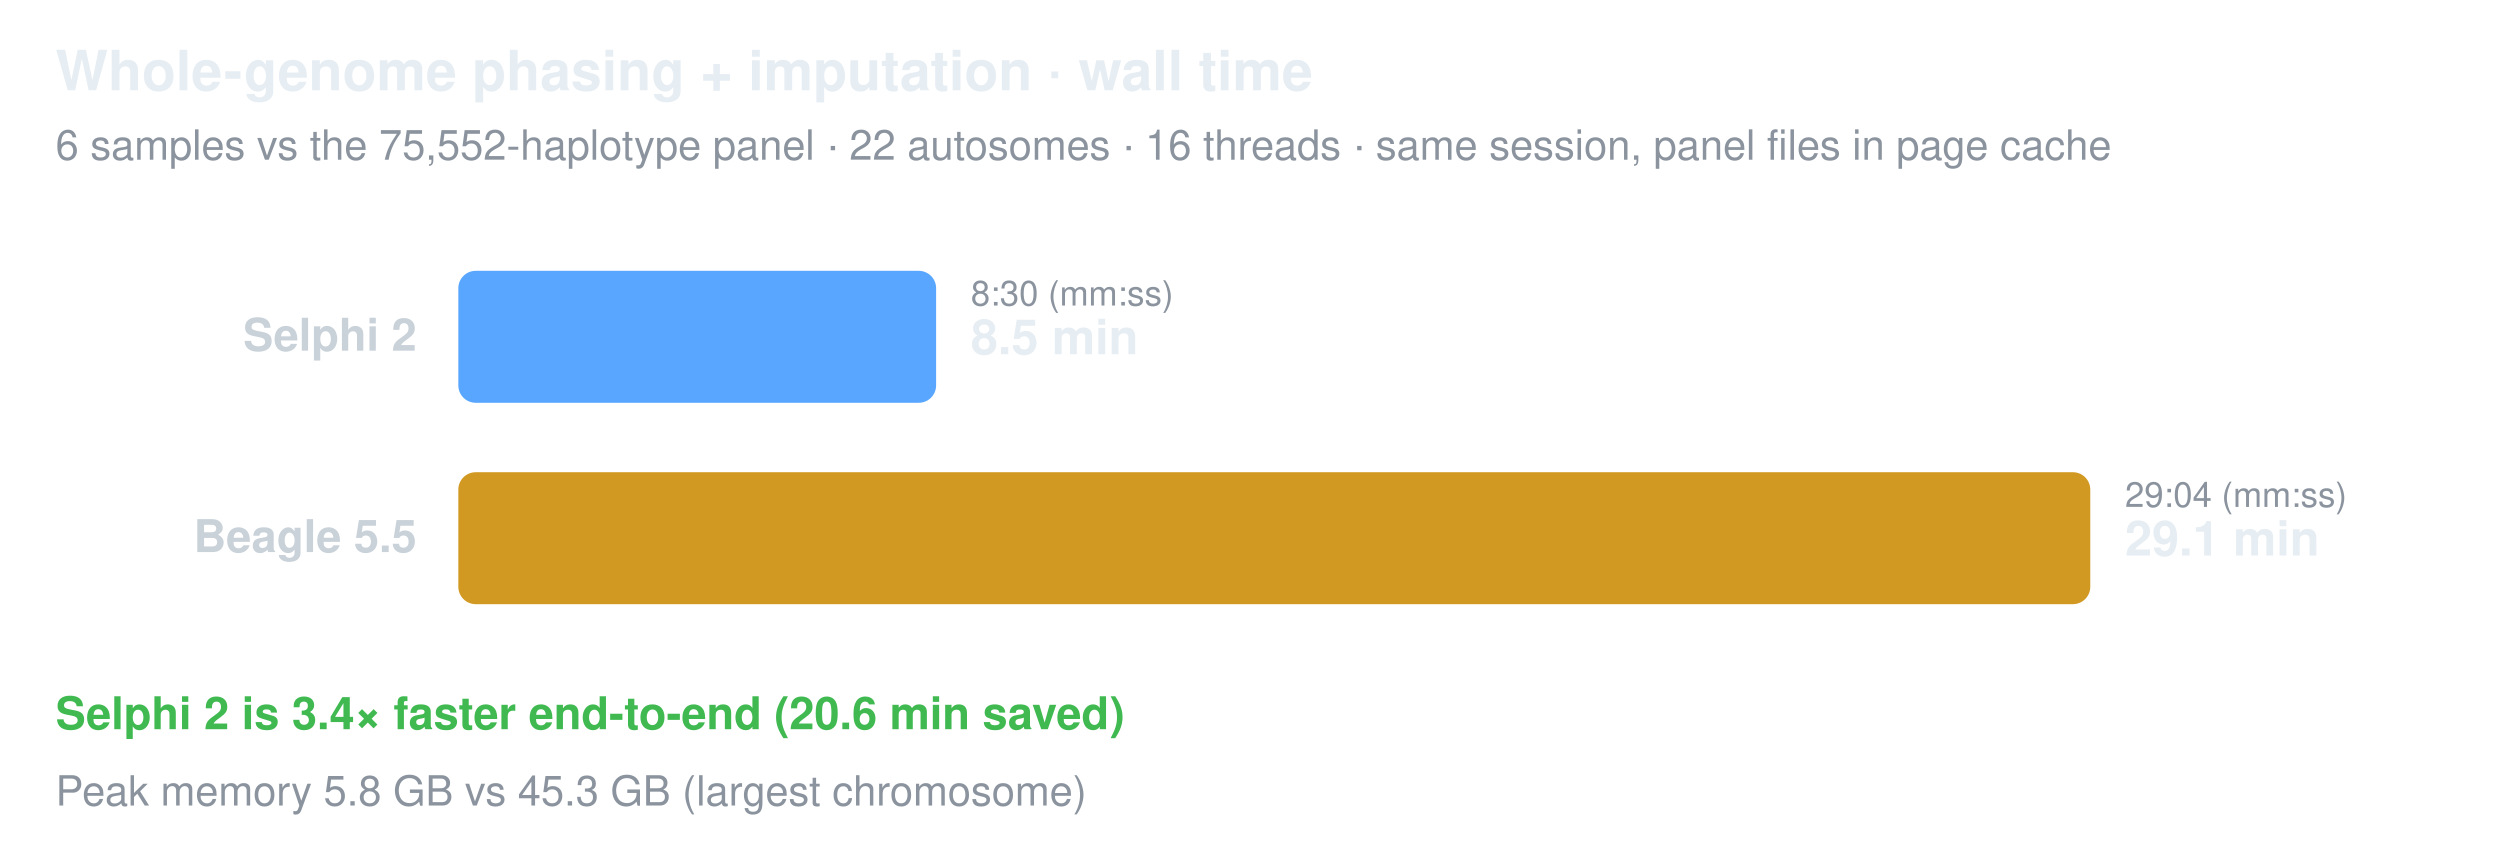
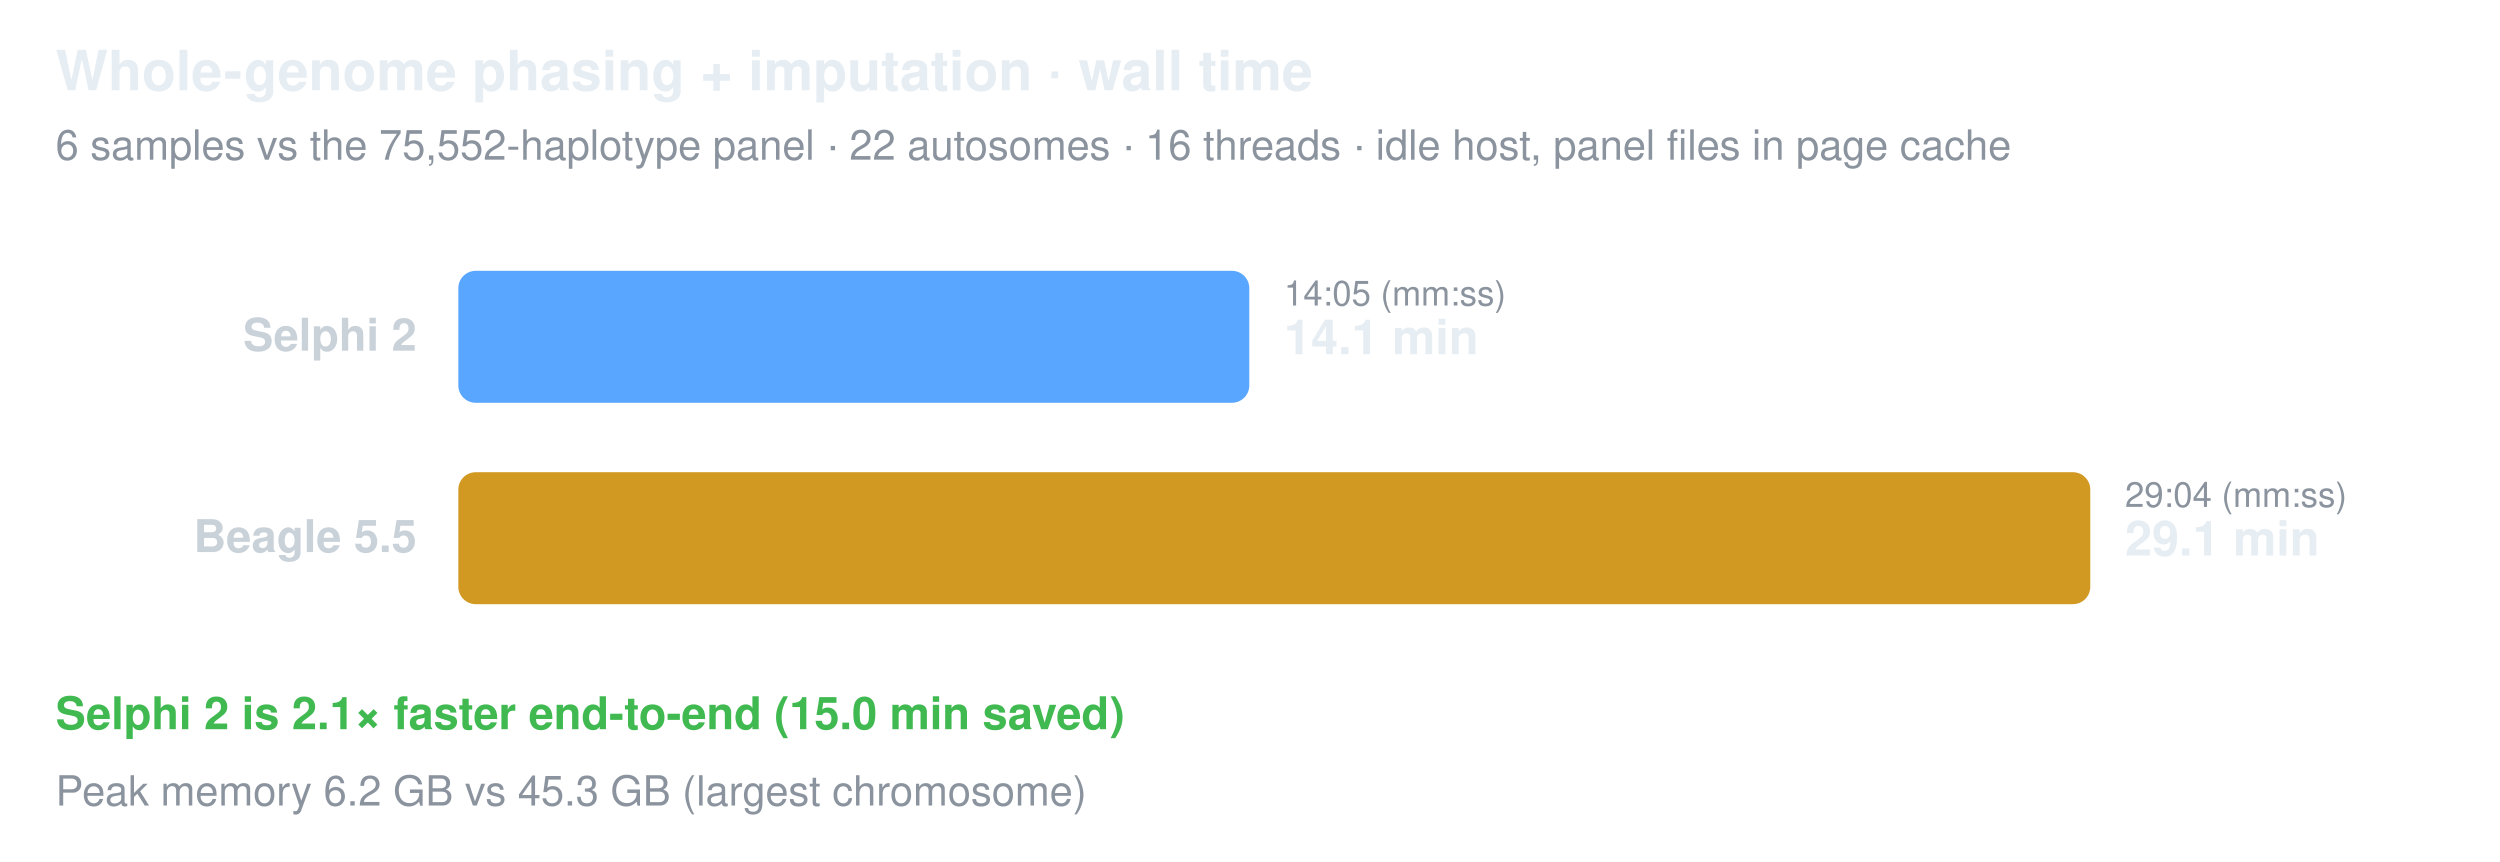
<svg xmlns="http://www.w3.org/2000/svg" viewBox="0 0 720 248" font-family="-apple-system, BlinkMacSystemFont, 'Segoe UI', Helvetica, Arial, sans-serif">
  <text x="16" y="26" fill="#e6edf3" font-size="16" font-weight="700">Whole-genome phasing + imputation · wall time</text>
-   <text x="16" y="46" fill="#8b949e" font-size="12">6 samples vs the 75,552-haplotype panel · 22 autosomes · 16 threads · same session, panel files in page cache</text>
+   <text x="16" y="46" fill="#8b949e" font-size="12">6 samples vs the 75,552-haplotype panel · 22 autosomes · 16 threads · idle host, panel files in page cache</text>
  <text x="120" y="101" text-anchor="end" fill="#c9d1d9" font-size="13" font-weight="600">Selphi 2</text>
-   <rect x="132" y="78" width="137.6" height="38" rx="5" fill="#58a6ff" />
-   <text x="279.6" y="102" fill="#e6edf3" font-size="14" font-weight="700">8.5 min</text>
-   <text x="279.6" y="88" fill="#8b949e" font-size="10">8:30 (mm:ss)</text>
+   <rect x="132" y="78" width="227.8" height="38" rx="5" fill="#58a6ff" />
+   <text x="369.8" y="102" fill="#e6edf3" font-size="14" font-weight="700">14.1 min</text>
+   <text x="369.8" y="88" fill="#8b949e" font-size="10">14:05 (mm:ss)</text>
  <text x="120" y="159" text-anchor="end" fill="#c9d1d9" font-size="13" font-weight="600">Beagle 5.5</text>
  <rect x="132" y="136" width="470.0" height="38" rx="5" fill="#d29922" />
  <text x="612.0" y="160" fill="#e6edf3" font-size="14" font-weight="700">29.1 min</text>
  <text x="612.0" y="146" fill="#8b949e" font-size="10">29:04 (mm:ss)</text>
-   <text x="16" y="210" fill="#3fb950" font-size="13" font-weight="700">Selphi 2 is 3.4× faster end-to-end (20.6 min saved)</text>
-   <text x="16" y="232" fill="#8b949e" font-size="12">Peak memory 5.8 GB vs 45.3 GB (largest chromosome)</text>
+   <text x="16" y="210" fill="#3fb950" font-size="13" font-weight="700">Selphi 2 is 2.1× faster end-to-end (15.0 min saved)</text>
+   <text x="16" y="232" fill="#8b949e" font-size="12">Peak memory 6.2 GB vs 45.3 GB (largest chromosome)</text>
</svg>
